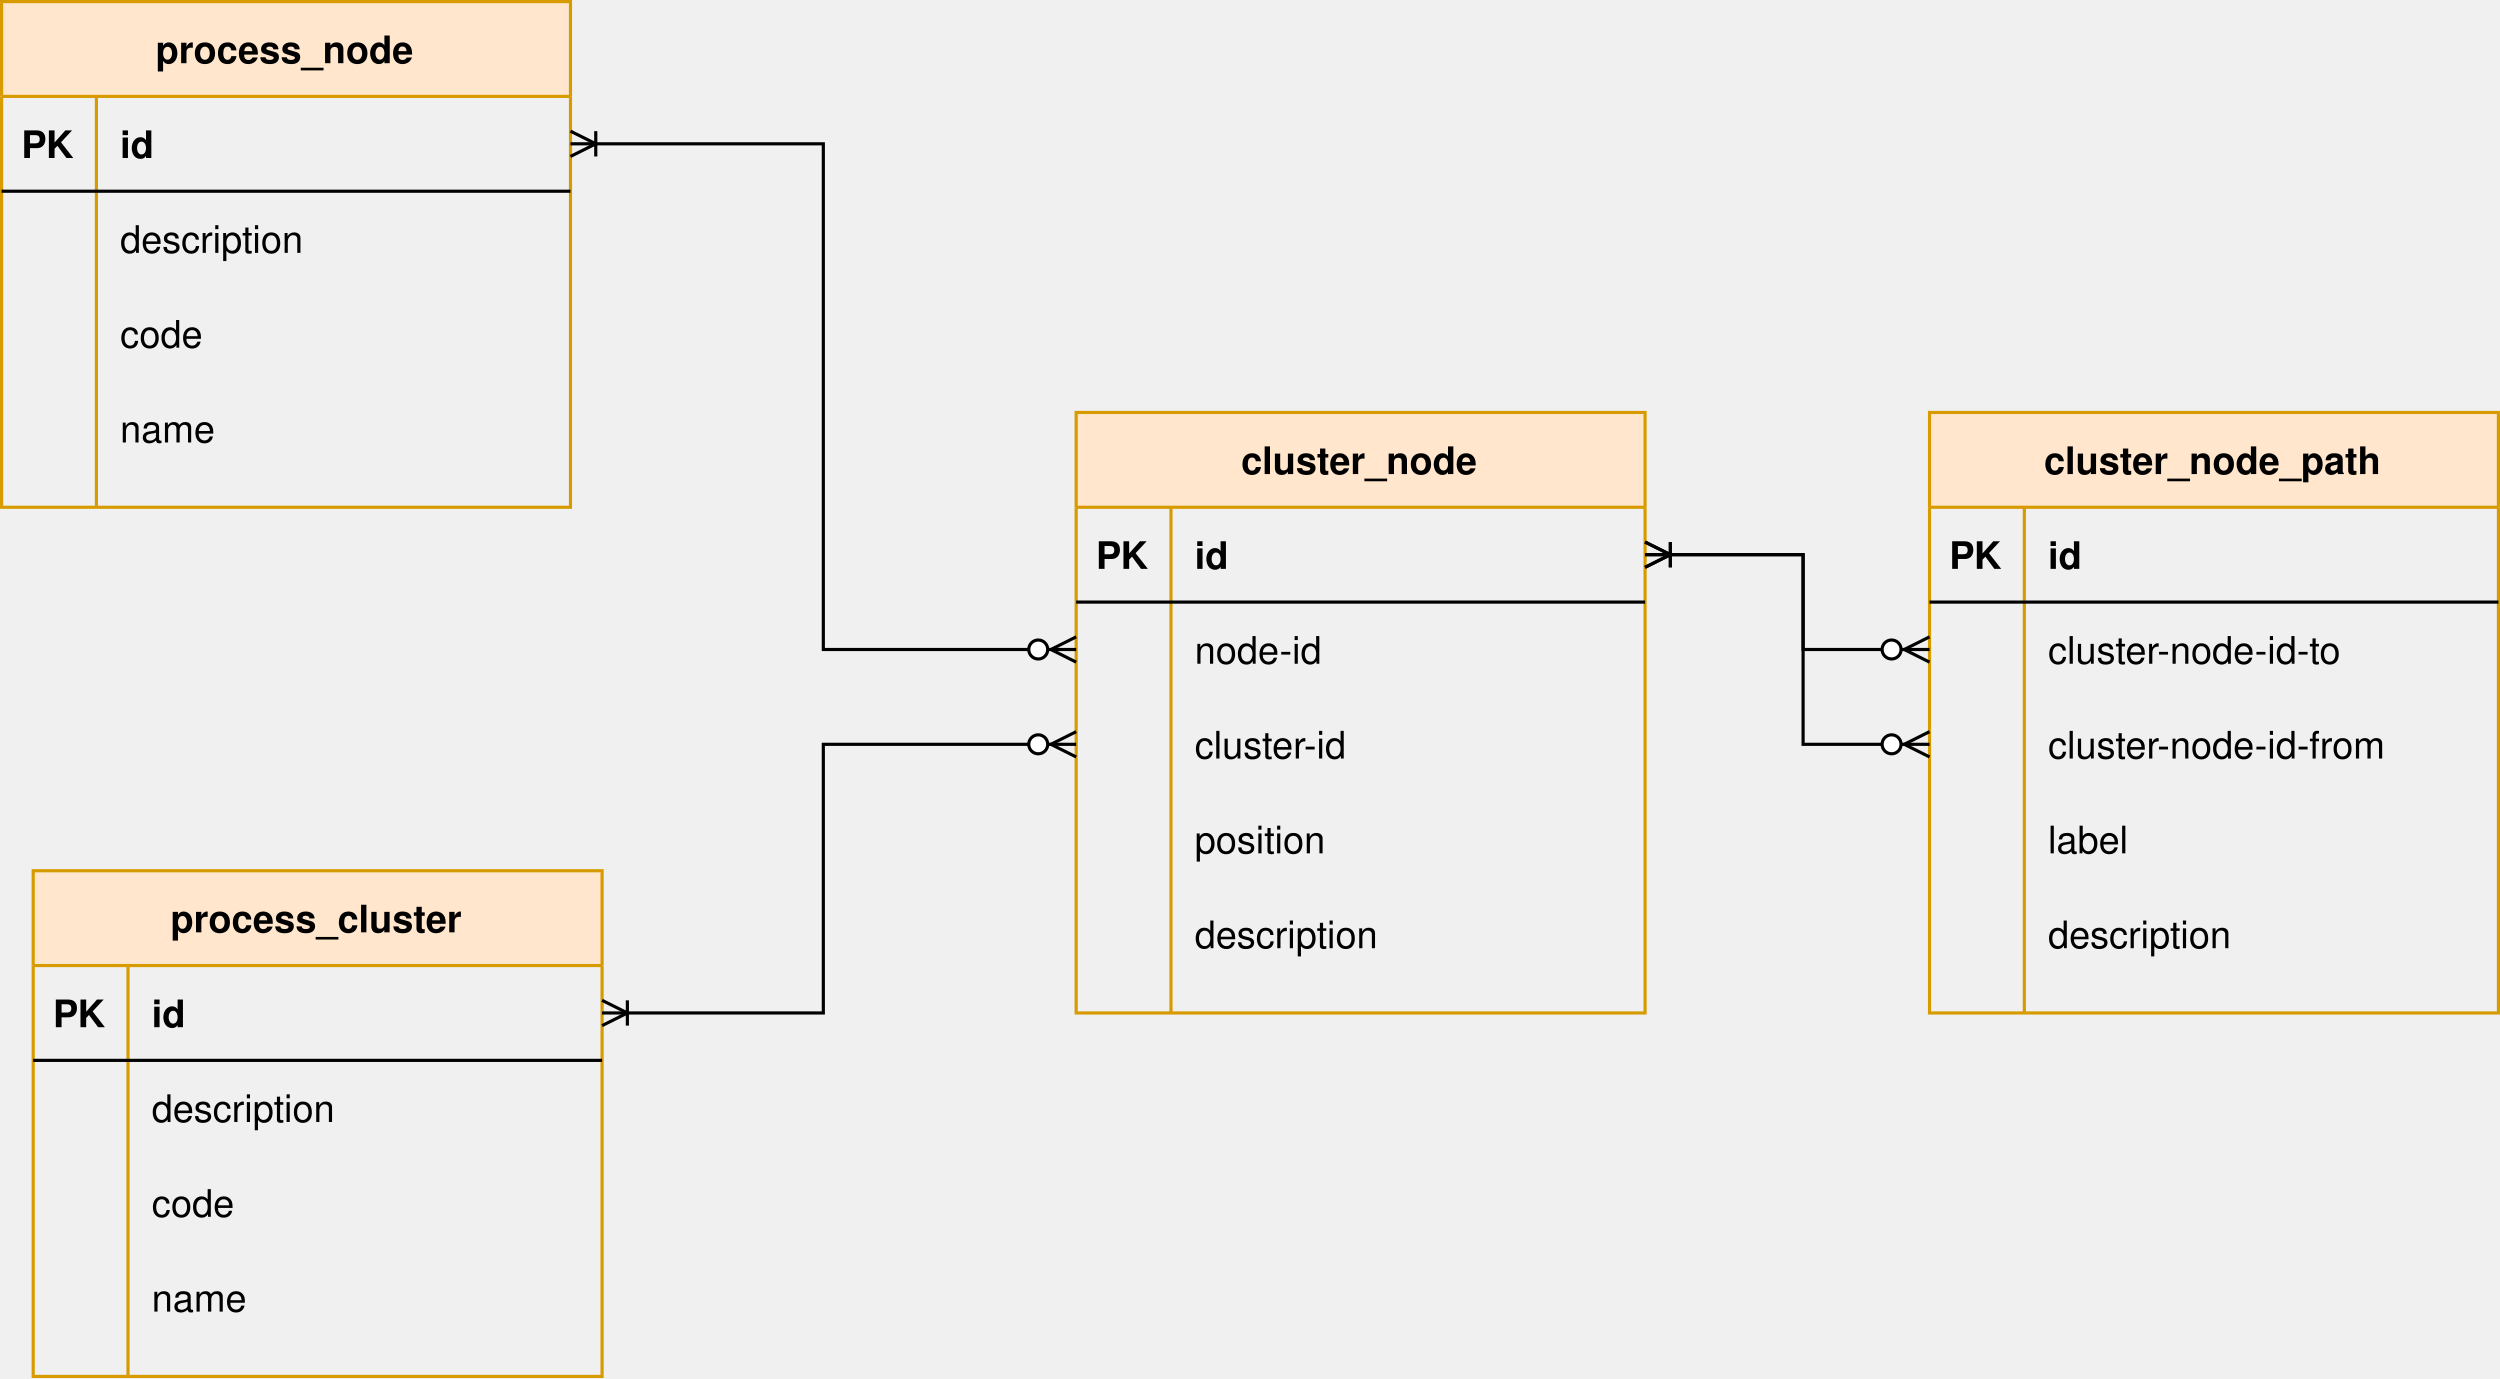
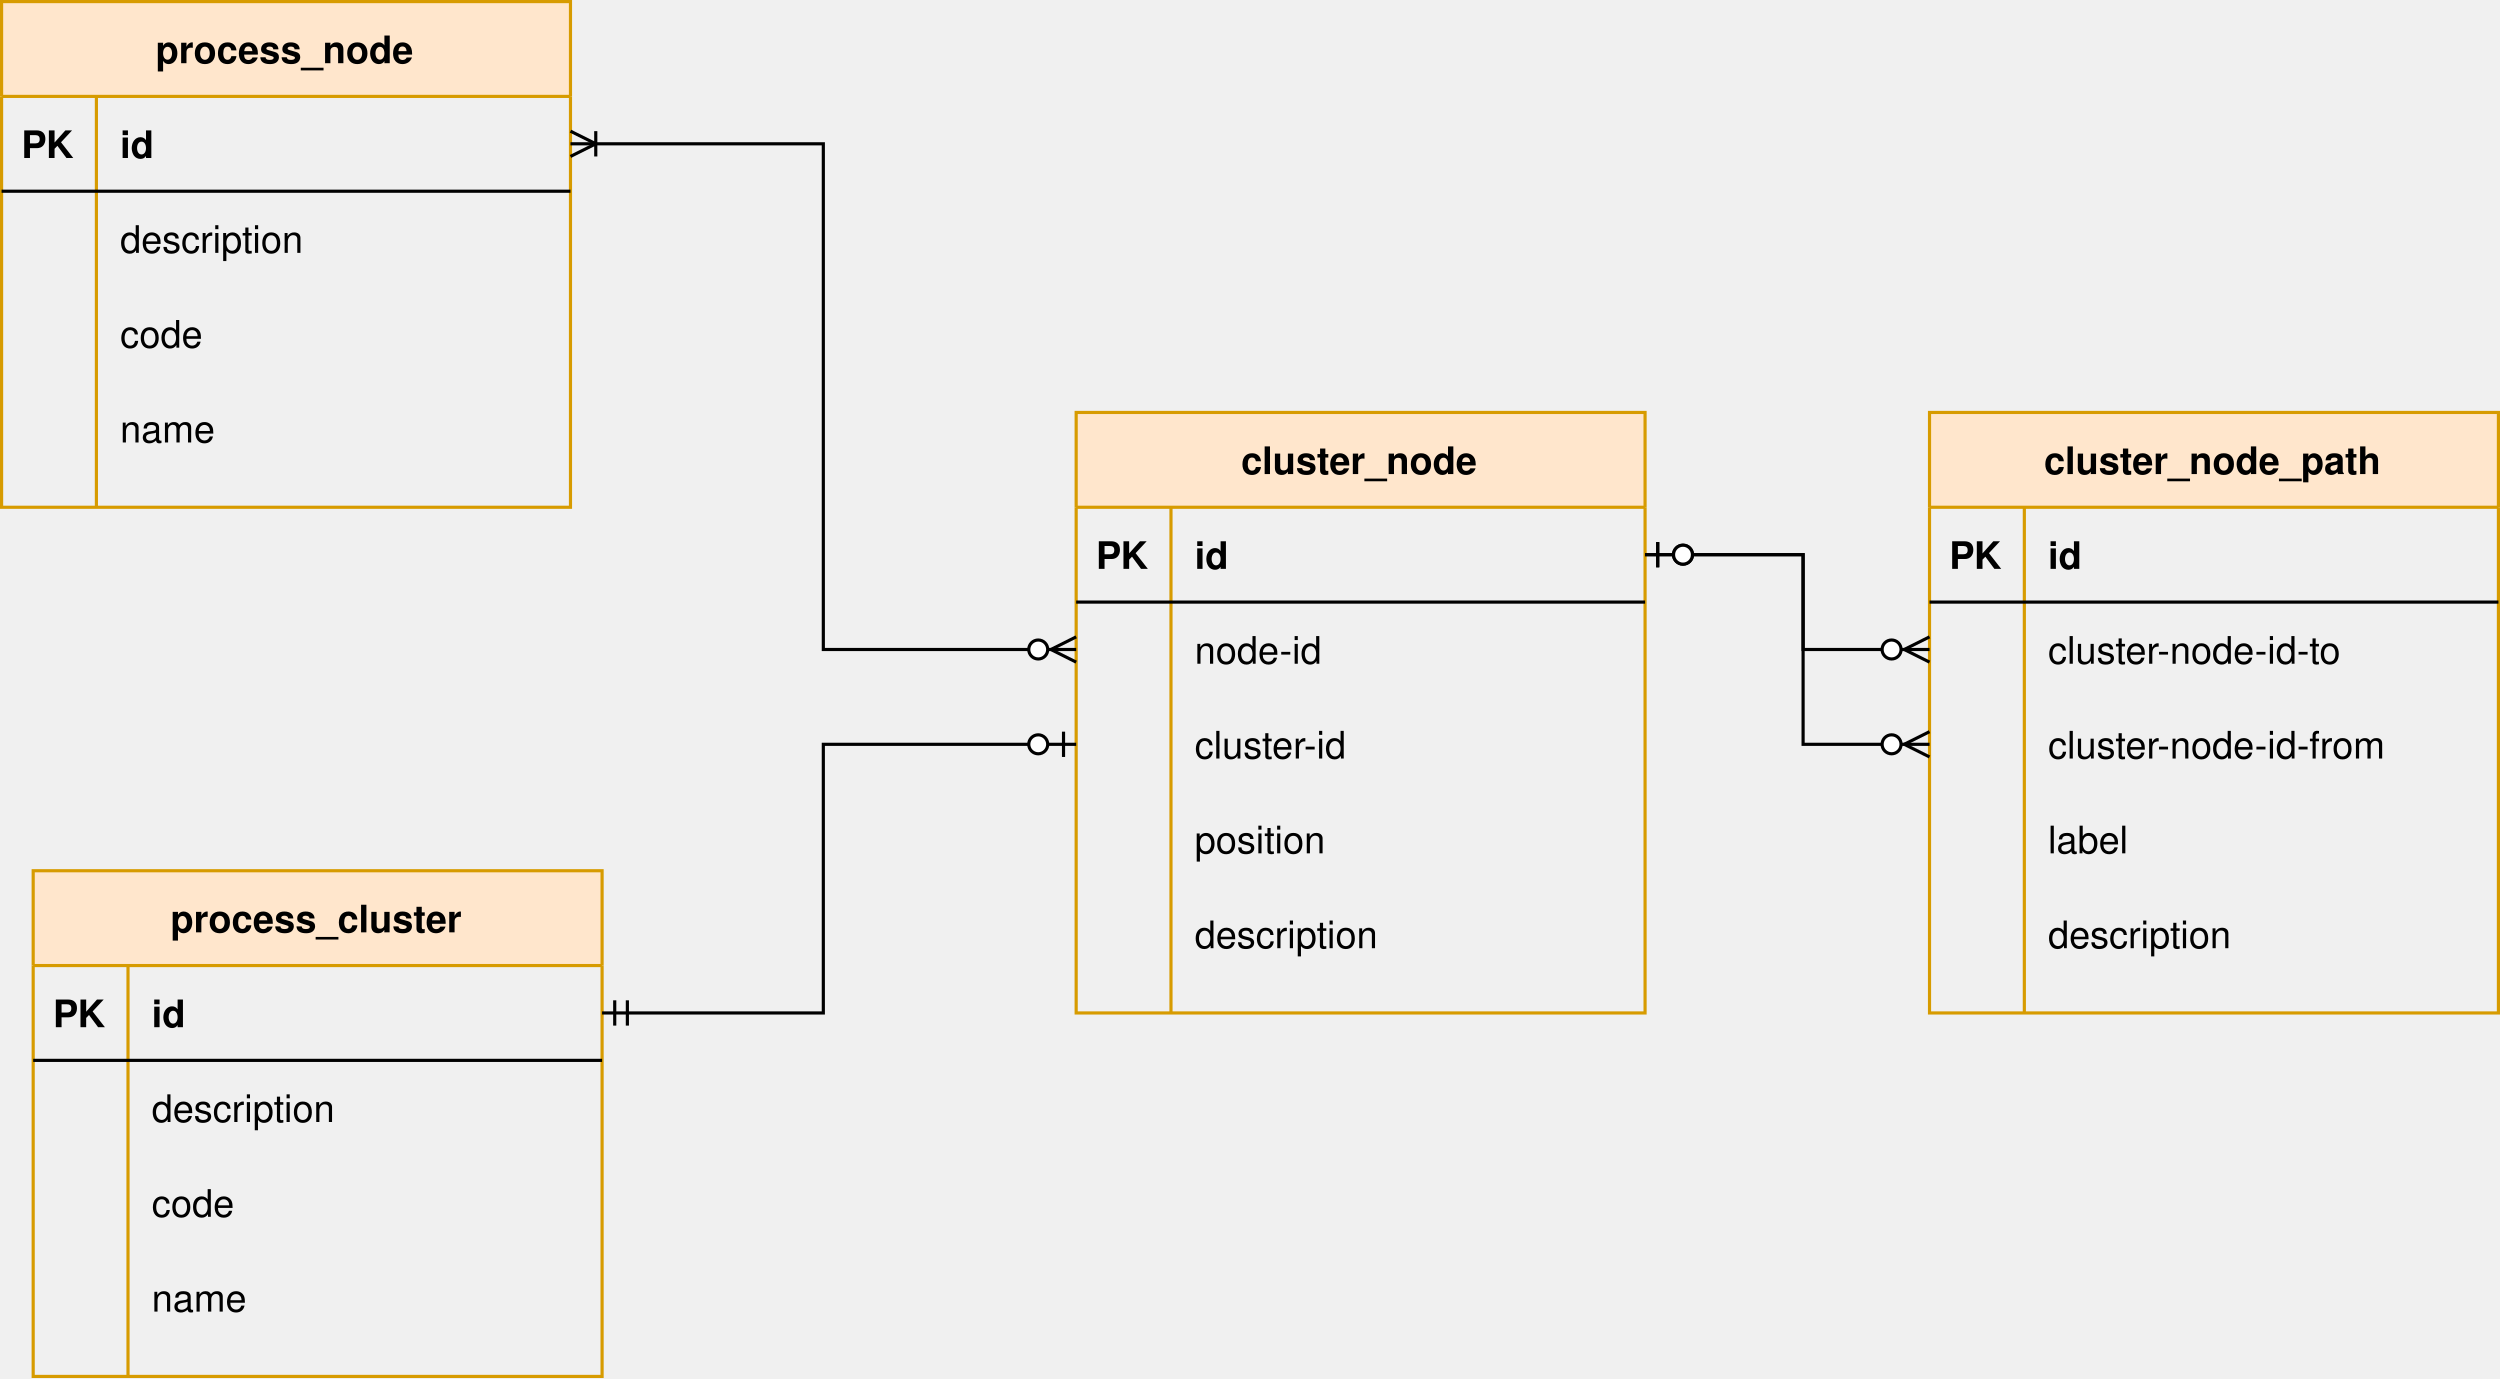
- <svg xmlns="http://www.w3.org/2000/svg" version="1.1" width="791px" height="436px" viewBox="-0.5 -0.5 791 436" content="&lt;mxfile host=&quot;app.diagrams.net&quot; modified=&quot;2021-01-03T16:26:57.618Z&quot; agent=&quot;5.0 (Windows NT 10.0; Win64; x64) AppleWebKit/537.36 (KHTML, like Gecko) Chrome/87.0.428.88 Safari/537.36&quot; etag=&quot;zdM8cejW7cqr37GDk7L5&quot; version=&quot;13.7.9&quot; type=&quot;device&quot;&gt;&lt;diagram id=&quot;G6iJPDrDmsC_Pdi4LWYO&quot; name=&quot;Page-1&quot;&gt;7V1bb6M4FP41fewoXJM8bjKdWWnbatRW6sxT5QYn8S7BjHHapL9+bbADwXUukwsOIFVqbA7GnM/nw3zHwJUznC2+ExBP73AAwyu7EyyunK9Xtm11nB77x2uWWY3X62QVE4ICYZRXPKIPKPcUtXMUwGTNkGIcUhSvV45wFMERXasDhOD3dbMxDtePGoMJVCoeRyBUa59RQKdZbc/u5vV/QzSZyiNbfj/bMgPSWJxJMgUBfi9UOTdXzpBgTLNfs8UQhtx50i/Zft80W1cdIzCiu+zw8v7U/7i7B/fJ/e9fz0u3+/z749p1smbeQDgXZzwK5wmF5CViWL7E/Cyy7tOl9Ak7k5j/pOCVVw0SCggV0DkdVsHAoABFkLAKKy2HIYgTlJpnNVMUBrdgiedUNiRLgzFawOAhQ47bMhBvWWO8yBsfs8YfRWf4ZhCiScR+j5gf+BEHBCasL7cgocJijMJwiENM0u474zH0R6O03wT/Bwtbgm7/tcOPIZwCCYULrbutFYhs9EM8g5QsmYnYwXcF7mLgu7L8ng8jSwbDtDiE+qISiKE7WbWdo8t+CID3AdtVwNZiy06UIhA+sJgC0SSFeR1F7qaA4PgJkAmkoiLGiINw88actMKr4P0IR7wlimOxMYRjue8rphTPJObCH6tGU194A/bHvDPsfPGuPNbdIStbeZn9cXNChzhi4LIhyNuAbCS8Qz4adsN1Q6CoaAt0nR3BdU6Gradg++Of/dBNCRTk6O4NXKcEXDlSMXP8OEw5cIqCAEaHIeJ+jkgBAuesCPgKAsy+WgQkN2a2gyQGIxRNbrM9/RJE3tkgWuiDxjsrZN2LIMQyqpdAiH7lhNg7ENujByMMkGzvBGzYNYwN+7qJ5TWfWF6j4Jpi09nxPBCZwobyYC0bHp0N+1WzoWc1ig29zudwVMWGnr2VDceEualRfKgDyRg+dFr6Ow79WXbl/OfWmu407q+M7lQxIgSvXBluFL9pUDGG3/yW347Eb17l/NatNb/5hvGbqi0EMBkRFFOEo4axnAYbU1jOVjW+YoZLC1ab3NqEate45JZ9qN7X4OSWrVGmTElu2aqYWPPkVjaazbniyYbb5NZWiEy58DmXke03cr6/hRArT2456g12nef/jmGpfkdN9QsZ13RKPA8uxlDgoVmPlgJ1FFh5RstRUyq1pkDNDVllFKhdONo8Ftxyr1w5C+6pDbakp9V5K89jyeX0NSU5wxYxOaruEOMENU/k1QFjCsVJ+bGluIMprvJUlmvVmeJcw1Ymueo0urGpLB02prCcejcbEzyCSfIipt5auNpk1gZcSw9qeT1vNwa0/FMBfeitbYNTWRqoTclkqXfNdU9kGXa5U/xvvlpx4jSW2de8QxMdDZ7pb6bCynNYag6lzvN+zyweVBdFNXbWr0HGFAK8jGVNF0iAlWewVHGxzgRo2IIm+X6ZYv5q03LQWlKf4SuYrD2VwJbqjM1bWbXmNsuw5LylygwRmDWM3HSgGMNuqhYh5dz2wYQ/fjBhXct1rB2J73RarnUZCoaZYq5mfaEpaq6lahg1l3Mtw3QMSxUymi7o6iAy5rrXKhqnIsTKNV2rWZqGZZioYauiRmNlXR02ptCgPJGWBo9Og5UruxLKhtCg7p6sMhr85NmExmm7O94oV8d/e76RqaU7c9Vd26s1vRn29Kn9ydOnjVN3daCYQm9eX8EDBhMob/sZT0zxBEcgvMlrBwTPowAGwqO5zS1OoeBD+19I6VKovmBOMaua0lkotjKfkeXPYuEXb+yLJ4tfFzJi0tJyVQr+4h/LYMWbB4b+E74D0TLb8A3xM0/NUsk5N/yABK8s023CNj36AtGfsnn2u9ARVsr7wQuyG5nLuJ+0g0GmBPGcjOAG/8u3H1B5idCSq0YuITAEFL2t9+SzYSJ2/cGvFPkAvC6tKrb73noT2RmIvfLBpjZklTRt2y+1lJ2i0hLDCSwLZuJSpu3xatos10EL5VrXsbK9463Zsx9ZD/IYWnn3gHVL6qyhDatzhpX8Bs+2sLJPElVOrzRG7T+MqtVXeeTgPVdQufsFlS+C/7RBpb4Isg2qMwaV/AzF9qDSaFpNiyq/s9+lqmzv9s5xqVIf1T5nVHUOiKq1YMnDylLDqhh/xag6coTIl/ttjRDdO8X3i5BDx2NpfG0fv+5B45EV88/IZeb5x/icm/8B&lt;/diagram&gt;&lt;/mxfile&gt;">
+ <svg xmlns="http://www.w3.org/2000/svg" version="1.1" width="791px" height="436px" viewBox="-0.5 -0.5 791 436" content="&lt;mxfile host=&quot;app.diagrams.net&quot; modified=&quot;2021-01-03T17:16:48.580Z&quot; agent=&quot;5.0 (Windows NT 10.0; Win64; x64) AppleWebKit/537.36 (KHTML, like Gecko) Chrome/87.0.428.88 Safari/537.36&quot; etag=&quot;Dh6hi8Jl13UAc7qiwNp4&quot; version=&quot;13.7.9&quot; type=&quot;github&quot;&gt;&lt;diagram id=&quot;G6iJPDrDmsC_Pdi4LWYO&quot; name=&quot;Page-1&quot;&gt;7V1tc6I6FP41fuyOvKofr253d+a2vTttZ7r7qZNKVO5FwobYan/9TSABJKJQrERkpjM1h0MI5znnSTgnaM+YLNffMQgWt8iBXk/vO+ue8bWn61rfGNJ/TLKJJdawHwvm2HW4Uip4cN+hOJNLV64Dwy1FgpBH3GBbOEW+D6dkSwYwRm/bajPkbV81AHMoCR6mwJOlT65DFrF0qA9S+Q/ozhfiypo9io8sgVDmdxIugIPeMiLjumdMMEIk/rRcT6DHjCfsEp/3reBoMjAMfVLmhOe3x9H77R24C+/+/H7amIOnP+9XphF38wq8Fb/jqbcKCcTPPsXyOWB3EQ+fbIRN6J0E7CMBL0w0DgnAhENn9KmAgkGA60NMBVrU9jwQhG6kHksWrufcgA1aEdGRaI1n7ho69zFyTJeCeEM7Y03W+Yx2/sAHww4Dz5379POU2oFdcYxhSMdyA0LCNWau502Qh3A0fGM2g/Z0Go0bo/9g5ogzGL302TVk23Jzv0JM4Doj4rb+DtESEryhKvyobXLcueObov2WupEmgmGRdaERFwLuuvOk7xRd+oEDXAVsUwK7EFt678QF3j2NKeDPI5i3UWRmcjAKHgGeQ8IFAXIZCNev1G4JXhnr+8hnPREU8IMenIlzXxAhaCkw5/ZIOo1sYY3pH7XOpP/F6ll0uBPa1tI2/WPqmEyQT8GlLsj6gNQT3iDzhh247o+Kw2hzdI2S4Bqfhq0lYfvz72roRgQKUnQrA9fPAZePVETtOfMiDly4jgP9CoiYpRHJQGCcFAFbQoDqN4uA4MZYdxwGYOr685v4TDsHkXUyiNbFQWOdFLLBWRBiHtVzIES7cUIc1sT26MEIHVf0V5cNB6XhaIwNR0ULyyu2sLxynSuCVGfH00CkChuKi3VseHQ2HDXNhpZWE1uF2TDxW3XZ0NIPsuEMUzO1lw8rgKQMHxod/R2H/jS9cf4z20N35c3fGN3JyQgPvLDMcHv5rTwqyvCb3fHbkfjNapzfBu3hN7u0+RvjNzm34MBwit2AuMhvM8uVx0YVltPlHF+2wlUIVlfc2ofqQLnill4333cpxS29fGZKleKWLicT21TcSlxX3RlPdHypxa0KEKky8RnnUe1vfr1fnRAbL24Z8gN2a9b/hvqlfkMu9fM0ruqUeBpclKHAulWPjgKLKLDxipYhl1TaQ4HlH8gao8DCjaMtZ8Hqz8qNs2DF3GBHeoV53sbrWGI7fRtITv1NTIacdwhQ6LY8yVsBGFUoTqQfO4qrTXGNl7JMrTUUJ9xSYYoz5WX0ZZSyKmCjCsvJT7MBRlMYhs986V0IV1fM2oNr7kUta2iVY0DN/iyg6z7aXkopqzzUqlSy5KfmVhWy1J/uJPurn604Zhnr7Oa8uoWOS1npV6bCxmtYcg2lNet+qzQYTfGgvCnqMlb95ZFRhQDPY1vTGRJg4xUsObnYGgJUf0OT+H6ZbP1q33bQ86e+89vBpFXMBHZUp2zdSmsPt2nlzd8YuclpBh8s20xuFUBRht3kXIRI53YvJnw0lyvQEvk+rSTxfV4uVzuPDIYCydzy+wtVyeZqcg6jTelcTf08hiYnMi4qoVsBImXmvS6j8VmE2HhOV2txTkNTP6mhy0mNy0jrVsBGFRpM1rYdDR6bBhvP7Aoo20iDFZ7JGqPBHe8mtDu3+/EH5eb4r+I3MnV0p252V7faQ2/qv32q73j7tN3Z3QqgqEJv1kjCAzpzKB77KU8s0Bz5wLtOpWOMVr4DHW7RVOcGRVAw1/4XErLhWV+wIoiKFmTp8aPUjHjzK9v4zTr7Yonm17WImKi1SVrOX+zHMmjz+p6i/4hugb+JD3xz2Z1HalHKOVV8hxglmtExrhtdfe2SX6J7+jkzENpKx8EaYhiyO4gKIFrhKdxjbvFyMhEzQiG9cqpiYOx1JAw9QNxXuDWOXW7CT/3JZorUAa9yu4r1kbXdRXxL/KzU2eSOtFxOW7dzPcX3LPVEcQKbjBqfygpHnCybxT5obqqigeX1DWtLn36IR5DGUGLdGvuW5FXDuYTVEvjOPxGxlgiqWLHhmBK/t3MopvTThJQxzDmo/sGQSn6SR3juqSLKrBZRNo/8z40o+VsgzyWisqGSxpSm9EQlvhf+cFANu6jaeR27X22eyuubw1PMU/J72qeMqn7tqJLWf4VhtXuq+niECMc/GCFiPX/kCKnrjzn/Ouy/Zi1/pM30N+Ri9fSX+Izr/wE=&lt;/diagram&gt;&lt;/mxfile&gt;" resource="https://app.diagrams.net/#Hour-fancy-team-name%2Foffice-space%2Fdocuments%2Fdocuments%2Fschemas%2Fcluster.svg">
  <defs>
    <clipPath id="mx-clip-610-160-30-30-0">
      <rect x="610" y="160" width="30" height="30" />
    </clipPath>
    <clipPath id="mx-clip-646-160-144-30-0">
      <rect x="646" y="160" width="144" height="30" />
    </clipPath>
    <clipPath id="mx-clip-646-190-144-30-0">
      <rect x="646" y="190" width="144" height="30" />
    </clipPath>
    <clipPath id="mx-clip-646-220-144-30-0">
      <rect x="646" y="220" width="144" height="30" />
    </clipPath>
    <clipPath id="mx-clip-646-250-144-30-0">
      <rect x="646" y="250" width="144" height="30" />
    </clipPath>
    <clipPath id="mx-clip-646-280-144-30-0">
      <rect x="646" y="280" width="144" height="30" />
    </clipPath>
    <clipPath id="mx-clip-340-160-30-30-0">
      <rect x="340" y="160" width="30" height="30" />
    </clipPath>
    <clipPath id="mx-clip-376-160-144-30-0">
      <rect x="376" y="160" width="144" height="30" />
    </clipPath>
    <clipPath id="mx-clip-376-190-144-30-0">
      <rect x="376" y="190" width="144" height="30" />
    </clipPath>
    <clipPath id="mx-clip-376-220-144-30-0">
      <rect x="376" y="220" width="144" height="30" />
    </clipPath>
    <clipPath id="mx-clip-376-250-144-30-0">
      <rect x="376" y="250" width="144" height="30" />
    </clipPath>
    <clipPath id="mx-clip-376-280-144-30-0">
      <rect x="376" y="280" width="144" height="30" />
    </clipPath>
    <clipPath id="mx-clip-10-305-30-30-0">
      <rect x="10" y="305" width="30" height="30" />
    </clipPath>
    <clipPath id="mx-clip-46-305-144-30-0">
      <rect x="46" y="305" width="144" height="30" />
    </clipPath>
    <clipPath id="mx-clip-46-335-144-30-0">
      <rect x="46" y="335" width="144" height="30" />
    </clipPath>
    <clipPath id="mx-clip-46-365-144-30-0">
      <rect x="46" y="365" width="144" height="30" />
    </clipPath>
    <clipPath id="mx-clip-46-395-144-30-0">
      <rect x="46" y="395" width="144" height="30" />
    </clipPath>
    <clipPath id="mx-clip-0-30-30-30-0">
      <rect x="0" y="30" width="30" height="30" />
    </clipPath>
    <clipPath id="mx-clip-36-30-144-30-0">
      <rect x="36" y="30" width="144" height="30" />
    </clipPath>
    <clipPath id="mx-clip-36-60-144-30-0">
      <rect x="36" y="60" width="144" height="30" />
    </clipPath>
    <clipPath id="mx-clip-36-90-144-30-0">
      <rect x="36" y="90" width="144" height="30" />
    </clipPath>
    <clipPath id="mx-clip-36-120-144-30-0">
      <rect x="36" y="120" width="144" height="30" />
    </clipPath>
  </defs>
  <g>
    <path d="M 610 160 L 610 130 L 790 130 L 790 160" fill="#ffe6cc" stroke="#d79b00" stroke-miterlimit="10" pointer-events="all" />
    <path d="M 610 160 L 610 320 L 790 320 L 790 160" fill="none" stroke="#d79b00" stroke-miterlimit="10" pointer-events="none" />
    <path d="M 610 160 L 790 160" fill="none" stroke="#d79b00" stroke-miterlimit="10" pointer-events="none" />
    <path d="M 640 160 L 640 320" fill="none" stroke="#d79b00" stroke-miterlimit="10" pointer-events="none" />
    <g fill="#000000" font-family="Helvetica" font-weight="bold" pointer-events="none" text-anchor="middle" font-size="12px">
      <text x="699.5" y="149.5">cluster_node_path</text>
    </g>
    <path d="M 610 160 M 790 160 M 790 190 L 610 190" fill="none" stroke="#000000" stroke-miterlimit="10" pointer-events="none" />
    <path d="M 610 160 M 640 160 M 640 190 M 610 190" fill="none" stroke="#000000" stroke-miterlimit="10" pointer-events="none" />
    <g fill="#000000" font-family="Helvetica" font-weight="bold" pointer-events="none" clip-path="url(#mx-clip-610-160-30-30-0)" text-anchor="middle" font-size="12px">
      <text x="624.5" y="179.5">PK</text>
    </g>
    <path d="M 640 160 M 790 160 M 790 190 M 640 190" fill="none" stroke="#000000" stroke-miterlimit="10" pointer-events="none" />
    <g fill="#000000" font-family="Helvetica" font-weight="bold" text-decoration="underline" pointer-events="none" clip-path="url(#mx-clip-646-160-144-30-0)" font-size="12px">
      <text x="647.5" y="179.5">id</text>
    </g>
    <path d="M 610 190 M 790 190 M 790 220 M 610 220" fill="none" stroke="#000000" stroke-miterlimit="10" pointer-events="none" />
    <path d="M 610 190 M 640 190 M 640 220 M 610 220" fill="none" stroke="#000000" stroke-miterlimit="10" pointer-events="none" />
    <path d="M 640 190 M 790 190 M 790 220 M 640 220" fill="none" stroke="#000000" stroke-miterlimit="10" pointer-events="none" />
    <g fill="#000000" font-family="Helvetica" pointer-events="none" clip-path="url(#mx-clip-646-190-144-30-0)" font-size="12px">
      <text x="647.5" y="209.5">cluster-node-id-to</text>
    </g>
    <path d="M 610 220 M 790 220 M 790 250 M 610 250" fill="none" stroke="#000000" stroke-miterlimit="10" pointer-events="none" />
    <path d="M 610 220 M 640 220 M 640 250 M 610 250" fill="none" stroke="#000000" stroke-miterlimit="10" pointer-events="none" />
    <path d="M 640 220 M 790 220 M 790 250 M 640 250" fill="none" stroke="#000000" stroke-miterlimit="10" pointer-events="none" />
    <g fill="#000000" font-family="Helvetica" pointer-events="none" clip-path="url(#mx-clip-646-220-144-30-0)" font-size="12px">
      <text x="647.5" y="239.5">cluster-node-id-from</text>
    </g>
    <path d="M 610 250 M 790 250 M 790 280 M 610 280" fill="none" stroke="#000000" stroke-miterlimit="10" pointer-events="none" />
    <path d="M 610 250 M 640 250 M 640 280 M 610 280" fill="none" stroke="#000000" stroke-miterlimit="10" pointer-events="none" />
    <path d="M 640 250 M 790 250 M 790 280 M 640 280" fill="none" stroke="#000000" stroke-miterlimit="10" pointer-events="none" />
    <g fill="#000000" font-family="Helvetica" pointer-events="none" clip-path="url(#mx-clip-646-250-144-30-0)" font-size="12px">
      <text x="647.5" y="269.5">label</text>
    </g>
    <path d="M 610 280 M 790 280 M 790 310 M 610 310" fill="none" stroke="#000000" stroke-miterlimit="10" pointer-events="none" />
    <path d="M 610 280 M 640 280 M 640 310 M 610 310" fill="none" stroke="#000000" stroke-miterlimit="10" pointer-events="none" />
    <path d="M 640 280 M 790 280 M 790 310 M 640 310" fill="none" stroke="#000000" stroke-miterlimit="10" pointer-events="none" />
    <g fill="#000000" font-family="Helvetica" pointer-events="none" clip-path="url(#mx-clip-646-280-144-30-0)" font-size="12px">
      <text x="647.5" y="299.5">description</text>
    </g>
    <path d="M 340 160 L 340 130 L 520 130 L 520 160" fill="#ffe6cc" stroke="#d79b00" stroke-miterlimit="10" pointer-events="none" />
    <path d="M 340 160 L 340 320 L 520 320 L 520 160" fill="none" stroke="#d79b00" stroke-miterlimit="10" pointer-events="none" />
    <path d="M 340 160 L 520 160" fill="none" stroke="#d79b00" stroke-miterlimit="10" pointer-events="none" />
    <path d="M 370 160 L 370 320" fill="none" stroke="#d79b00" stroke-miterlimit="10" pointer-events="none" />
    <g fill="#000000" font-family="Helvetica" font-weight="bold" pointer-events="none" text-anchor="middle" font-size="12px">
      <text x="429.5" y="149.5">cluster_node</text>
    </g>
    <path d="M 340 160 M 520 160 M 520 190 L 340 190" fill="none" stroke="#000000" stroke-miterlimit="10" pointer-events="none" />
    <path d="M 340 160 M 370 160 M 370 190 M 340 190" fill="none" stroke="#000000" stroke-miterlimit="10" pointer-events="none" />
    <g fill="#000000" font-family="Helvetica" font-weight="bold" pointer-events="none" clip-path="url(#mx-clip-340-160-30-30-0)" text-anchor="middle" font-size="12px">
      <text x="354.5" y="179.5">PK</text>
    </g>
    <path d="M 370 160 M 520 160 M 520 190 M 370 190" fill="none" stroke="#000000" stroke-miterlimit="10" pointer-events="none" />
    <g fill="#000000" font-family="Helvetica" font-weight="bold" text-decoration="underline" pointer-events="none" clip-path="url(#mx-clip-376-160-144-30-0)" font-size="12px">
      <text x="377.5" y="179.5">id</text>
    </g>
    <path d="M 340 190 M 520 190 M 520 220 M 340 220" fill="none" stroke="#000000" stroke-miterlimit="10" pointer-events="none" />
    <path d="M 340 190 M 370 190 M 370 220 M 340 220" fill="none" stroke="#000000" stroke-miterlimit="10" pointer-events="none" />
    <path d="M 370 190 M 520 190 M 520 220 M 370 220" fill="none" stroke="#000000" stroke-miterlimit="10" pointer-events="none" />
    <g fill="#000000" font-family="Helvetica" pointer-events="none" clip-path="url(#mx-clip-376-190-144-30-0)" font-size="12px">
      <text x="377.5" y="209.5">node-id</text>
    </g>
    <path d="M 340 220 M 520 220 M 520 250 M 340 250" fill="none" stroke="#000000" stroke-miterlimit="10" pointer-events="none" />
    <path d="M 340 220 M 370 220 M 370 250 M 340 250" fill="none" stroke="#000000" stroke-miterlimit="10" pointer-events="none" />
    <path d="M 370 220 M 520 220 M 520 250 M 370 250" fill="none" stroke="#000000" stroke-miterlimit="10" pointer-events="none" />
    <g fill="#000000" font-family="Helvetica" pointer-events="none" clip-path="url(#mx-clip-376-220-144-30-0)" font-size="12px">
      <text x="377.5" y="239.5">cluster-id</text>
    </g>
    <path d="M 340 250 M 520 250 M 520 280 M 340 280" fill="none" stroke="#000000" stroke-miterlimit="10" pointer-events="none" />
    <path d="M 340 250 M 370 250 M 370 280 M 340 280" fill="none" stroke="#000000" stroke-miterlimit="10" pointer-events="none" />
    <path d="M 370 250 M 520 250 M 520 280 M 370 280" fill="none" stroke="#000000" stroke-miterlimit="10" pointer-events="none" />
    <g fill="#000000" font-family="Helvetica" pointer-events="none" clip-path="url(#mx-clip-376-250-144-30-0)" font-size="12px">
      <text x="377.5" y="269.5">position</text>
    </g>
    <path d="M 340 280 M 520 280 M 520 310 M 340 310" fill="none" stroke="#000000" stroke-miterlimit="10" pointer-events="none" />
    <path d="M 340 280 M 370 280 M 370 310 M 340 310" fill="none" stroke="#000000" stroke-miterlimit="10" pointer-events="none" />
    <path d="M 370 280 M 520 280 M 520 310 M 370 310" fill="none" stroke="#000000" stroke-miterlimit="10" pointer-events="none" />
    <g fill="#000000" font-family="Helvetica" pointer-events="none" clip-path="url(#mx-clip-376-280-144-30-0)" font-size="12px">
      <text x="377.5" y="299.5">description</text>
    </g>
    <path d="M 10 305 L 10 275 L 190 275 L 190 305" fill="#ffe6cc" stroke="#d79b00" stroke-miterlimit="10" pointer-events="none" />
    <path d="M 10 305 L 10 435 L 190 435 L 190 305" fill="none" stroke="#d79b00" stroke-miterlimit="10" pointer-events="none" />
    <path d="M 10 305 L 190 305" fill="none" stroke="#d79b00" stroke-miterlimit="10" pointer-events="none" />
    <path d="M 40 305 L 40 435" fill="none" stroke="#d79b00" stroke-miterlimit="10" pointer-events="none" />
    <g fill="#000000" font-family="Helvetica" font-weight="bold" pointer-events="none" text-anchor="middle" font-size="12px">
      <text x="99.5" y="294.5">process_cluster</text>
    </g>
    <path d="M 10 305 M 190 305 M 190 335 L 10 335" fill="none" stroke="#000000" stroke-miterlimit="10" pointer-events="none" />
    <path d="M 10 305 M 40 305 M 40 335 M 10 335" fill="none" stroke="#000000" stroke-miterlimit="10" pointer-events="none" />
    <g fill="#000000" font-family="Helvetica" font-weight="bold" pointer-events="none" clip-path="url(#mx-clip-10-305-30-30-0)" text-anchor="middle" font-size="12px">
      <text x="24.5" y="324.5">PK</text>
    </g>
    <path d="M 40 305 M 190 305 M 190 335 M 40 335" fill="none" stroke="#000000" stroke-miterlimit="10" pointer-events="none" />
    <g fill="#000000" font-family="Helvetica" font-weight="bold" text-decoration="underline" pointer-events="none" clip-path="url(#mx-clip-46-305-144-30-0)" font-size="12px">
      <text x="47.5" y="324.5">id</text>
    </g>
    <path d="M 10 335 M 190 335 M 190 365 M 10 365" fill="none" stroke="#000000" stroke-miterlimit="10" pointer-events="none" />
    <path d="M 10 335 M 40 335 M 40 365 M 10 365" fill="none" stroke="#000000" stroke-miterlimit="10" pointer-events="none" />
    <path d="M 40 335 M 190 335 M 190 365 M 40 365" fill="none" stroke="#000000" stroke-miterlimit="10" pointer-events="none" />
    <g fill="#000000" font-family="Helvetica" pointer-events="none" clip-path="url(#mx-clip-46-335-144-30-0)" font-size="12px">
      <text x="47.5" y="354.5">description</text>
    </g>
    <path d="M 10 365 M 190 365 M 190 395 M 10 395" fill="none" stroke="#000000" stroke-miterlimit="10" pointer-events="none" />
    <path d="M 10 365 M 40 365 M 40 395 M 10 395" fill="none" stroke="#000000" stroke-miterlimit="10" pointer-events="none" />
    <path d="M 40 365 M 190 365 M 190 395 M 40 395" fill="none" stroke="#000000" stroke-miterlimit="10" pointer-events="none" />
    <g fill="#000000" font-family="Helvetica" pointer-events="none" clip-path="url(#mx-clip-46-365-144-30-0)" font-size="12px">
      <text x="47.5" y="384.5">code</text>
    </g>
    <path d="M 10 395 M 190 395 M 190 425 M 10 425" fill="none" stroke="#000000" stroke-miterlimit="10" pointer-events="none" />
    <path d="M 10 395 M 40 395 M 40 425 M 10 425" fill="none" stroke="#000000" stroke-miterlimit="10" pointer-events="none" />
    <path d="M 40 395 M 190 395 M 190 425 M 40 425" fill="none" stroke="#000000" stroke-miterlimit="10" pointer-events="none" />
    <g fill="#000000" font-family="Helvetica" pointer-events="none" clip-path="url(#mx-clip-46-395-144-30-0)" font-size="12px">
      <text x="47.5" y="414.5">name</text>
    </g>
    <path d="M 0 30 L 0 0 L 180 0 L 180 30" fill="#ffe6cc" stroke="#d79b00" stroke-miterlimit="10" pointer-events="none" />
    <path d="M 0 30 L 0 160 L 180 160 L 180 30" fill="none" stroke="#d79b00" stroke-miterlimit="10" pointer-events="none" />
    <path d="M 0 30 L 180 30" fill="none" stroke="#d79b00" stroke-miterlimit="10" pointer-events="none" />
    <path d="M 30 30 L 30 160" fill="none" stroke="#d79b00" stroke-miterlimit="10" pointer-events="none" />
    <g fill="#000000" font-family="Helvetica" font-weight="bold" pointer-events="none" text-anchor="middle" font-size="12px">
      <text x="89.5" y="19.5">process_node</text>
    </g>
    <path d="M 0 30 M 180 30 M 180 60 L 0 60" fill="none" stroke="#000000" stroke-miterlimit="10" pointer-events="none" />
    <path d="M 0 30 M 30 30 M 30 60 M 0 60" fill="none" stroke="#000000" stroke-miterlimit="10" pointer-events="none" />
    <g fill="#000000" font-family="Helvetica" font-weight="bold" pointer-events="none" clip-path="url(#mx-clip-0-30-30-30-0)" text-anchor="middle" font-size="12px">
      <text x="14.5" y="49.5">PK</text>
    </g>
    <path d="M 30 30 M 180 30 M 180 60 M 30 60" fill="none" stroke="#000000" stroke-miterlimit="10" pointer-events="none" />
    <g fill="#000000" font-family="Helvetica" font-weight="bold" text-decoration="underline" pointer-events="none" clip-path="url(#mx-clip-36-30-144-30-0)" font-size="12px">
      <text x="37.5" y="49.5">id</text>
    </g>
    <path d="M 0 60 M 180 60 M 180 90 M 0 90" fill="none" stroke="#000000" stroke-miterlimit="10" pointer-events="none" />
    <path d="M 0 60 M 30 60 M 30 90 M 0 90" fill="none" stroke="#000000" stroke-miterlimit="10" pointer-events="none" />
    <path d="M 30 60 M 180 60 M 180 90 M 30 90" fill="none" stroke="#000000" stroke-miterlimit="10" pointer-events="none" />
    <g fill="#000000" font-family="Helvetica" pointer-events="none" clip-path="url(#mx-clip-36-60-144-30-0)" font-size="12px">
      <text x="37.5" y="79.5">description</text>
    </g>
    <path d="M 0 90 M 180 90 M 180 120 M 0 120" fill="none" stroke="#000000" stroke-miterlimit="10" pointer-events="none" />
    <path d="M 0 90 M 30 90 M 30 120 M 0 120" fill="none" stroke="#000000" stroke-miterlimit="10" pointer-events="none" />
    <path d="M 30 90 M 180 90 M 180 120 M 30 120" fill="none" stroke="#000000" stroke-miterlimit="10" pointer-events="none" />
    <g fill="#000000" font-family="Helvetica" pointer-events="none" clip-path="url(#mx-clip-36-90-144-30-0)" font-size="12px">
      <text x="37.5" y="109.5">code</text>
    </g>
    <path d="M 0 120 M 180 120 M 180 150 M 0 150" fill="none" stroke="#000000" stroke-miterlimit="10" pointer-events="none" />
    <path d="M 0 120 M 30 120 M 30 150 M 0 150" fill="none" stroke="#000000" stroke-miterlimit="10" pointer-events="none" />
    <path d="M 30 120 M 180 120 M 180 150 M 30 150" fill="none" stroke="#000000" stroke-miterlimit="10" pointer-events="none" />
    <g fill="#000000" font-family="Helvetica" pointer-events="none" clip-path="url(#mx-clip-36-120-144-30-0)" font-size="12px">
      <text x="37.5" y="139.5">name</text>
    </g>
    <path d="M 340 205 L 260 205 L 260 45 L 180 45" fill="none" stroke="#000000" stroke-miterlimit="10" pointer-events="none" />
    <ellipse cx="328" cy="205" rx="3" ry="3" fill="#ffffff" stroke="#000000" pointer-events="none" />
    <path d="M 340 201 L 332 205 L 340 209" fill="none" stroke="#000000" stroke-miterlimit="10" pointer-events="none" />
    <path d="M 188 41 L 188 49 M 180 49 L 188 45 L 180 41" fill="none" stroke="#000000" stroke-miterlimit="10" pointer-events="none" />
    <path d="M 340 235 L 260 235 L 260 320 L 190 320" fill="none" stroke="#000000" stroke-miterlimit="10" pointer-events="none" />
    <ellipse cx="328" cy="235" rx="3" ry="3" fill="#ffffff" stroke="#000000" pointer-events="none" />
-     <path d="M 340 231 L 332 235 L 340 239" fill="none" stroke="#000000" stroke-miterlimit="10" pointer-events="none" />
-     <path d="M 198 316 L 198 324 M 190 324 L 198 320 L 190 316" fill="none" stroke="#000000" stroke-miterlimit="10" pointer-events="none" />
+     <path d="M 336 239 L 336 231" fill="none" stroke="#000000" stroke-miterlimit="10" pointer-events="none" />
+     <path d="M 194 316 L 194 324 M 198 316 L 198 324" fill="none" stroke="#000000" stroke-miterlimit="10" pointer-events="none" />
    <path d="M 610 205 L 570 205 L 570 175 L 520 175" fill="none" stroke="#000000" stroke-miterlimit="10" pointer-events="none" />
    <ellipse cx="598" cy="205" rx="3" ry="3" fill="#ffffff" stroke="#000000" pointer-events="none" />
    <path d="M 610 201 L 602 205 L 610 209" fill="none" stroke="#000000" stroke-miterlimit="10" pointer-events="none" />
-     <path d="M 528 171 L 528 179 M 520 179 L 528 175 L 520 171" fill="none" stroke="#000000" stroke-miterlimit="10" pointer-events="none" />
+     <ellipse cx="532" cy="175" rx="3" ry="3" fill="#ffffff" stroke="#000000" pointer-events="none" />
+     <path d="M 524 171 L 524 179" fill="none" stroke="#000000" stroke-miterlimit="10" pointer-events="none" />
    <path d="M 520 175 L 570 175 L 570 235 L 610 235" fill="none" stroke="#000000" stroke-miterlimit="10" pointer-events="none" />
-     <path d="M 528 171 L 528 179 M 520 179 L 528 175 L 520 171" fill="none" stroke="#000000" stroke-miterlimit="10" pointer-events="none" />
+     <ellipse cx="532" cy="175" rx="3" ry="3" fill="#ffffff" stroke="#000000" pointer-events="none" />
+     <path d="M 524 171 L 524 179" fill="none" stroke="#000000" stroke-miterlimit="10" pointer-events="none" />
    <ellipse cx="598" cy="235" rx="3" ry="3" fill="#ffffff" stroke="#000000" pointer-events="none" />
    <path d="M 610 231 L 602 235 L 610 239" fill="none" stroke="#000000" stroke-miterlimit="10" pointer-events="none" />
  </g>
</svg>
